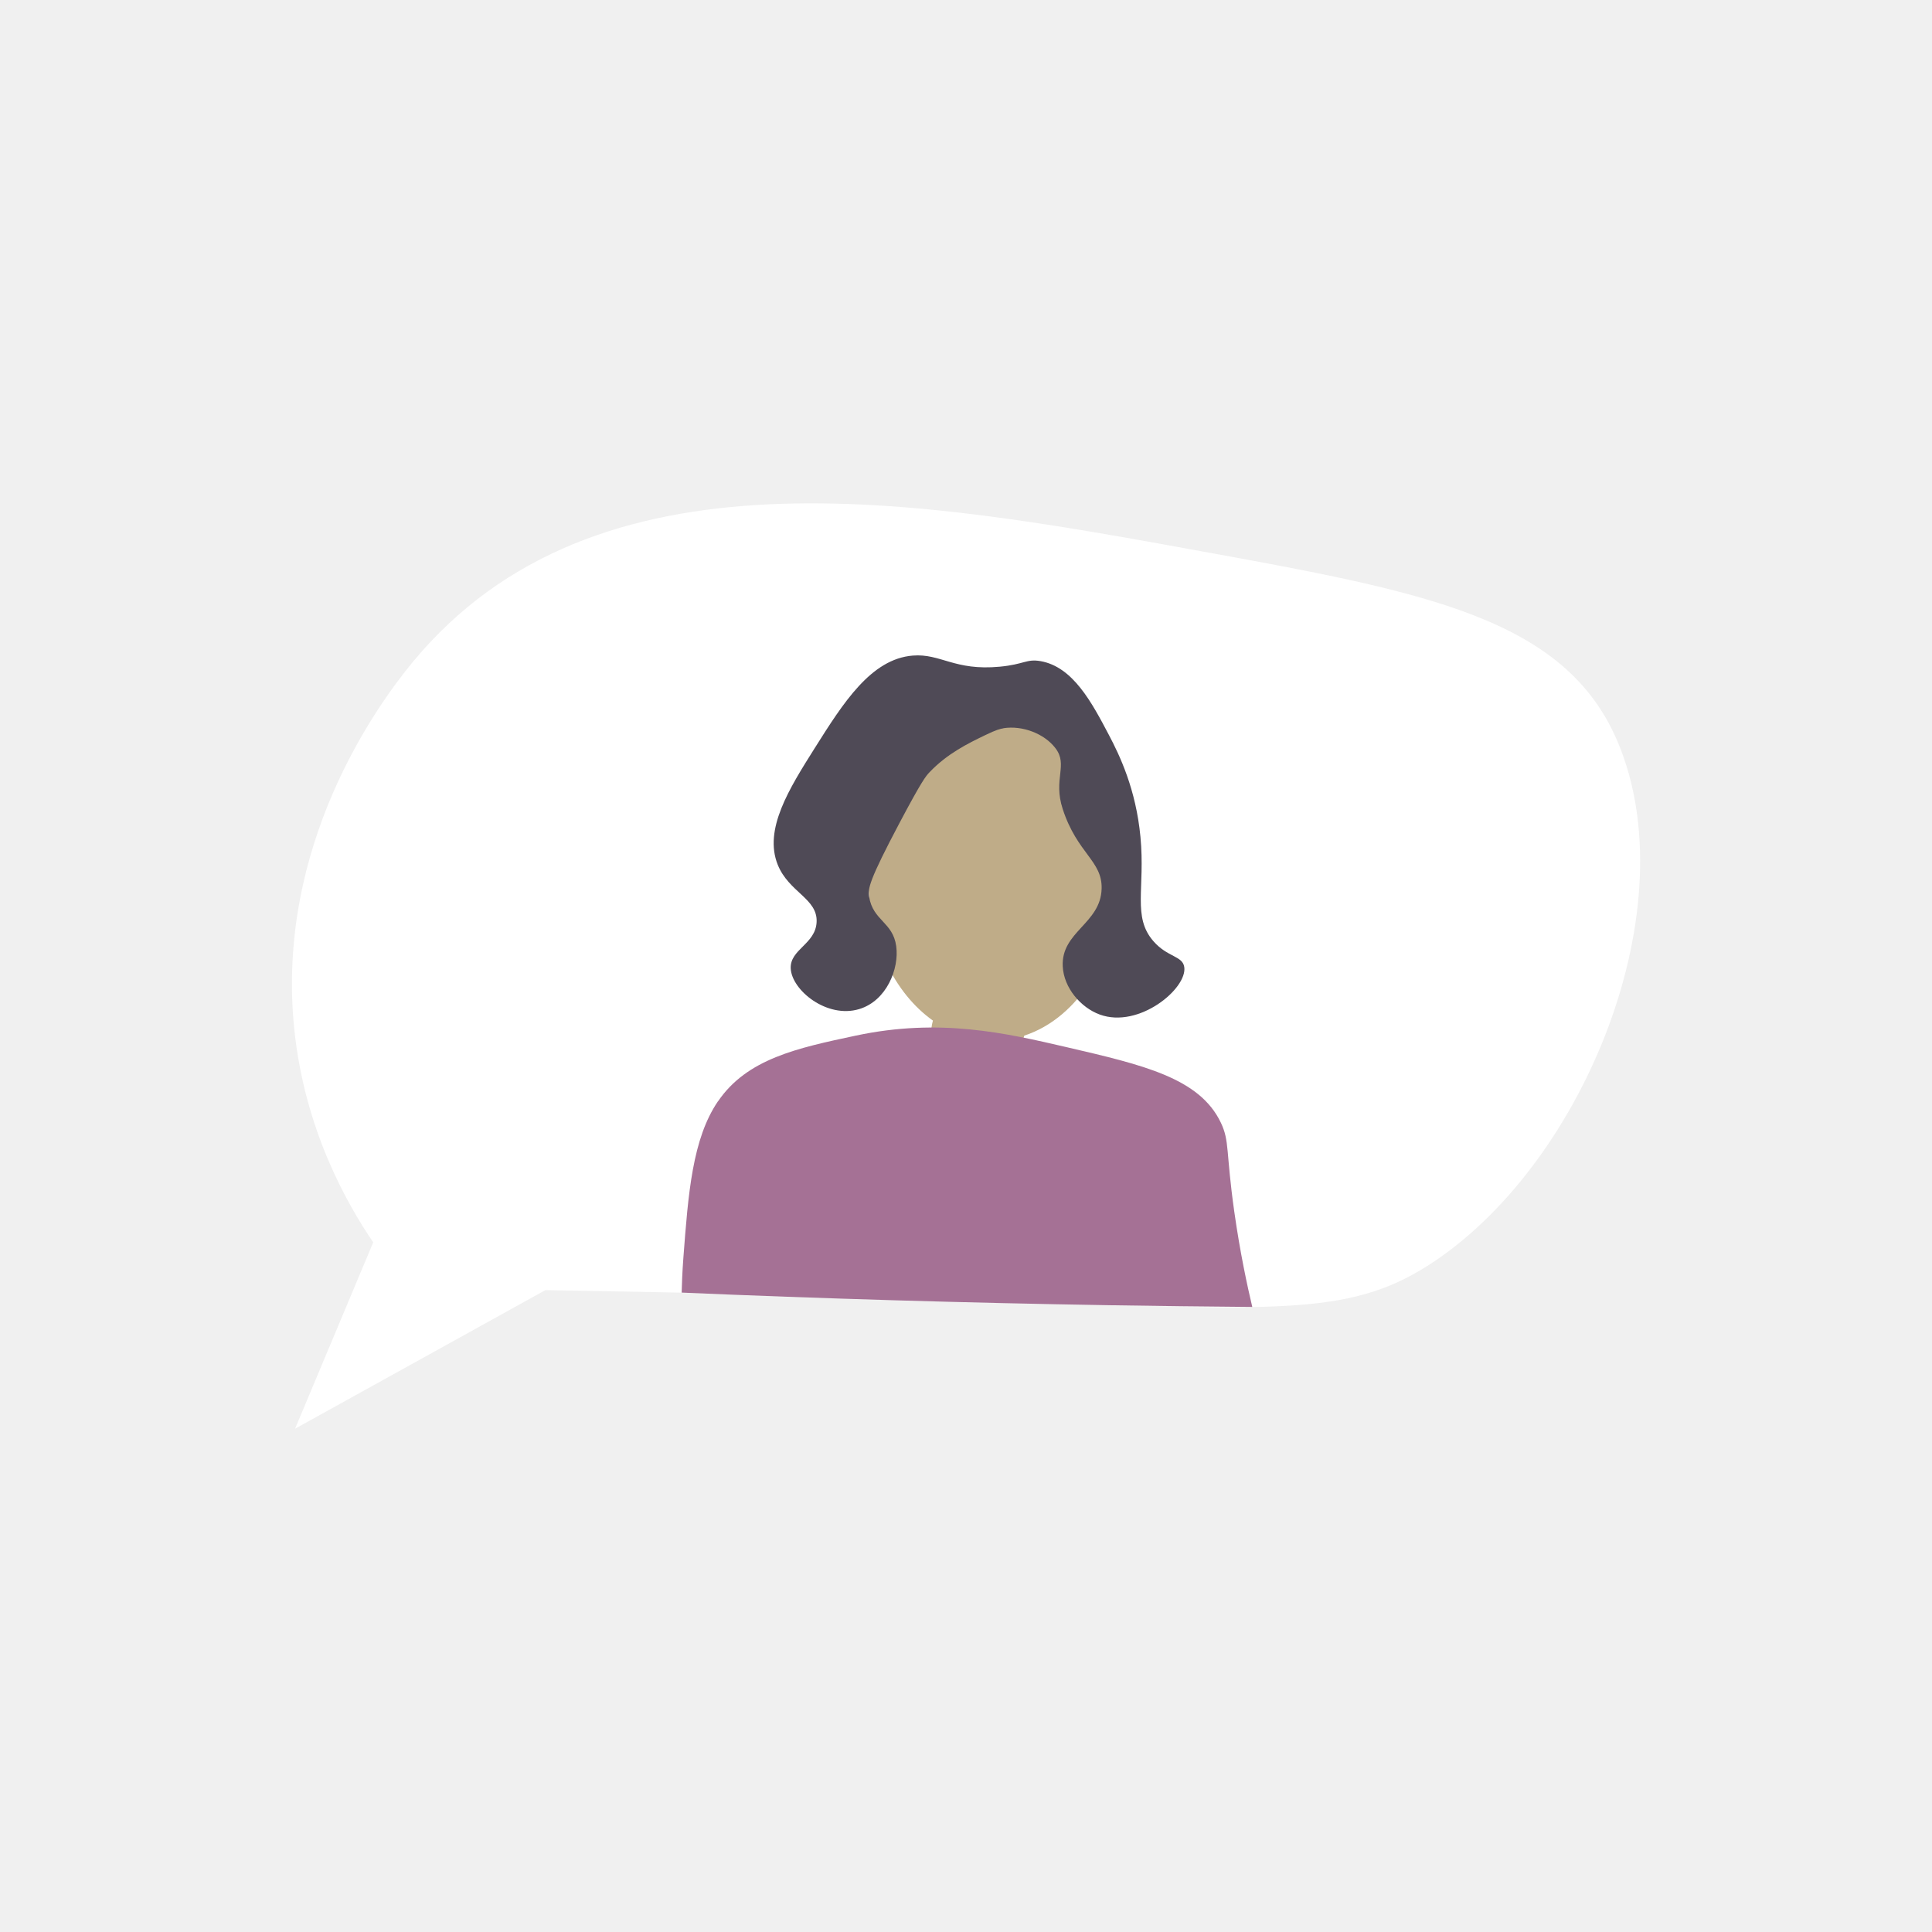
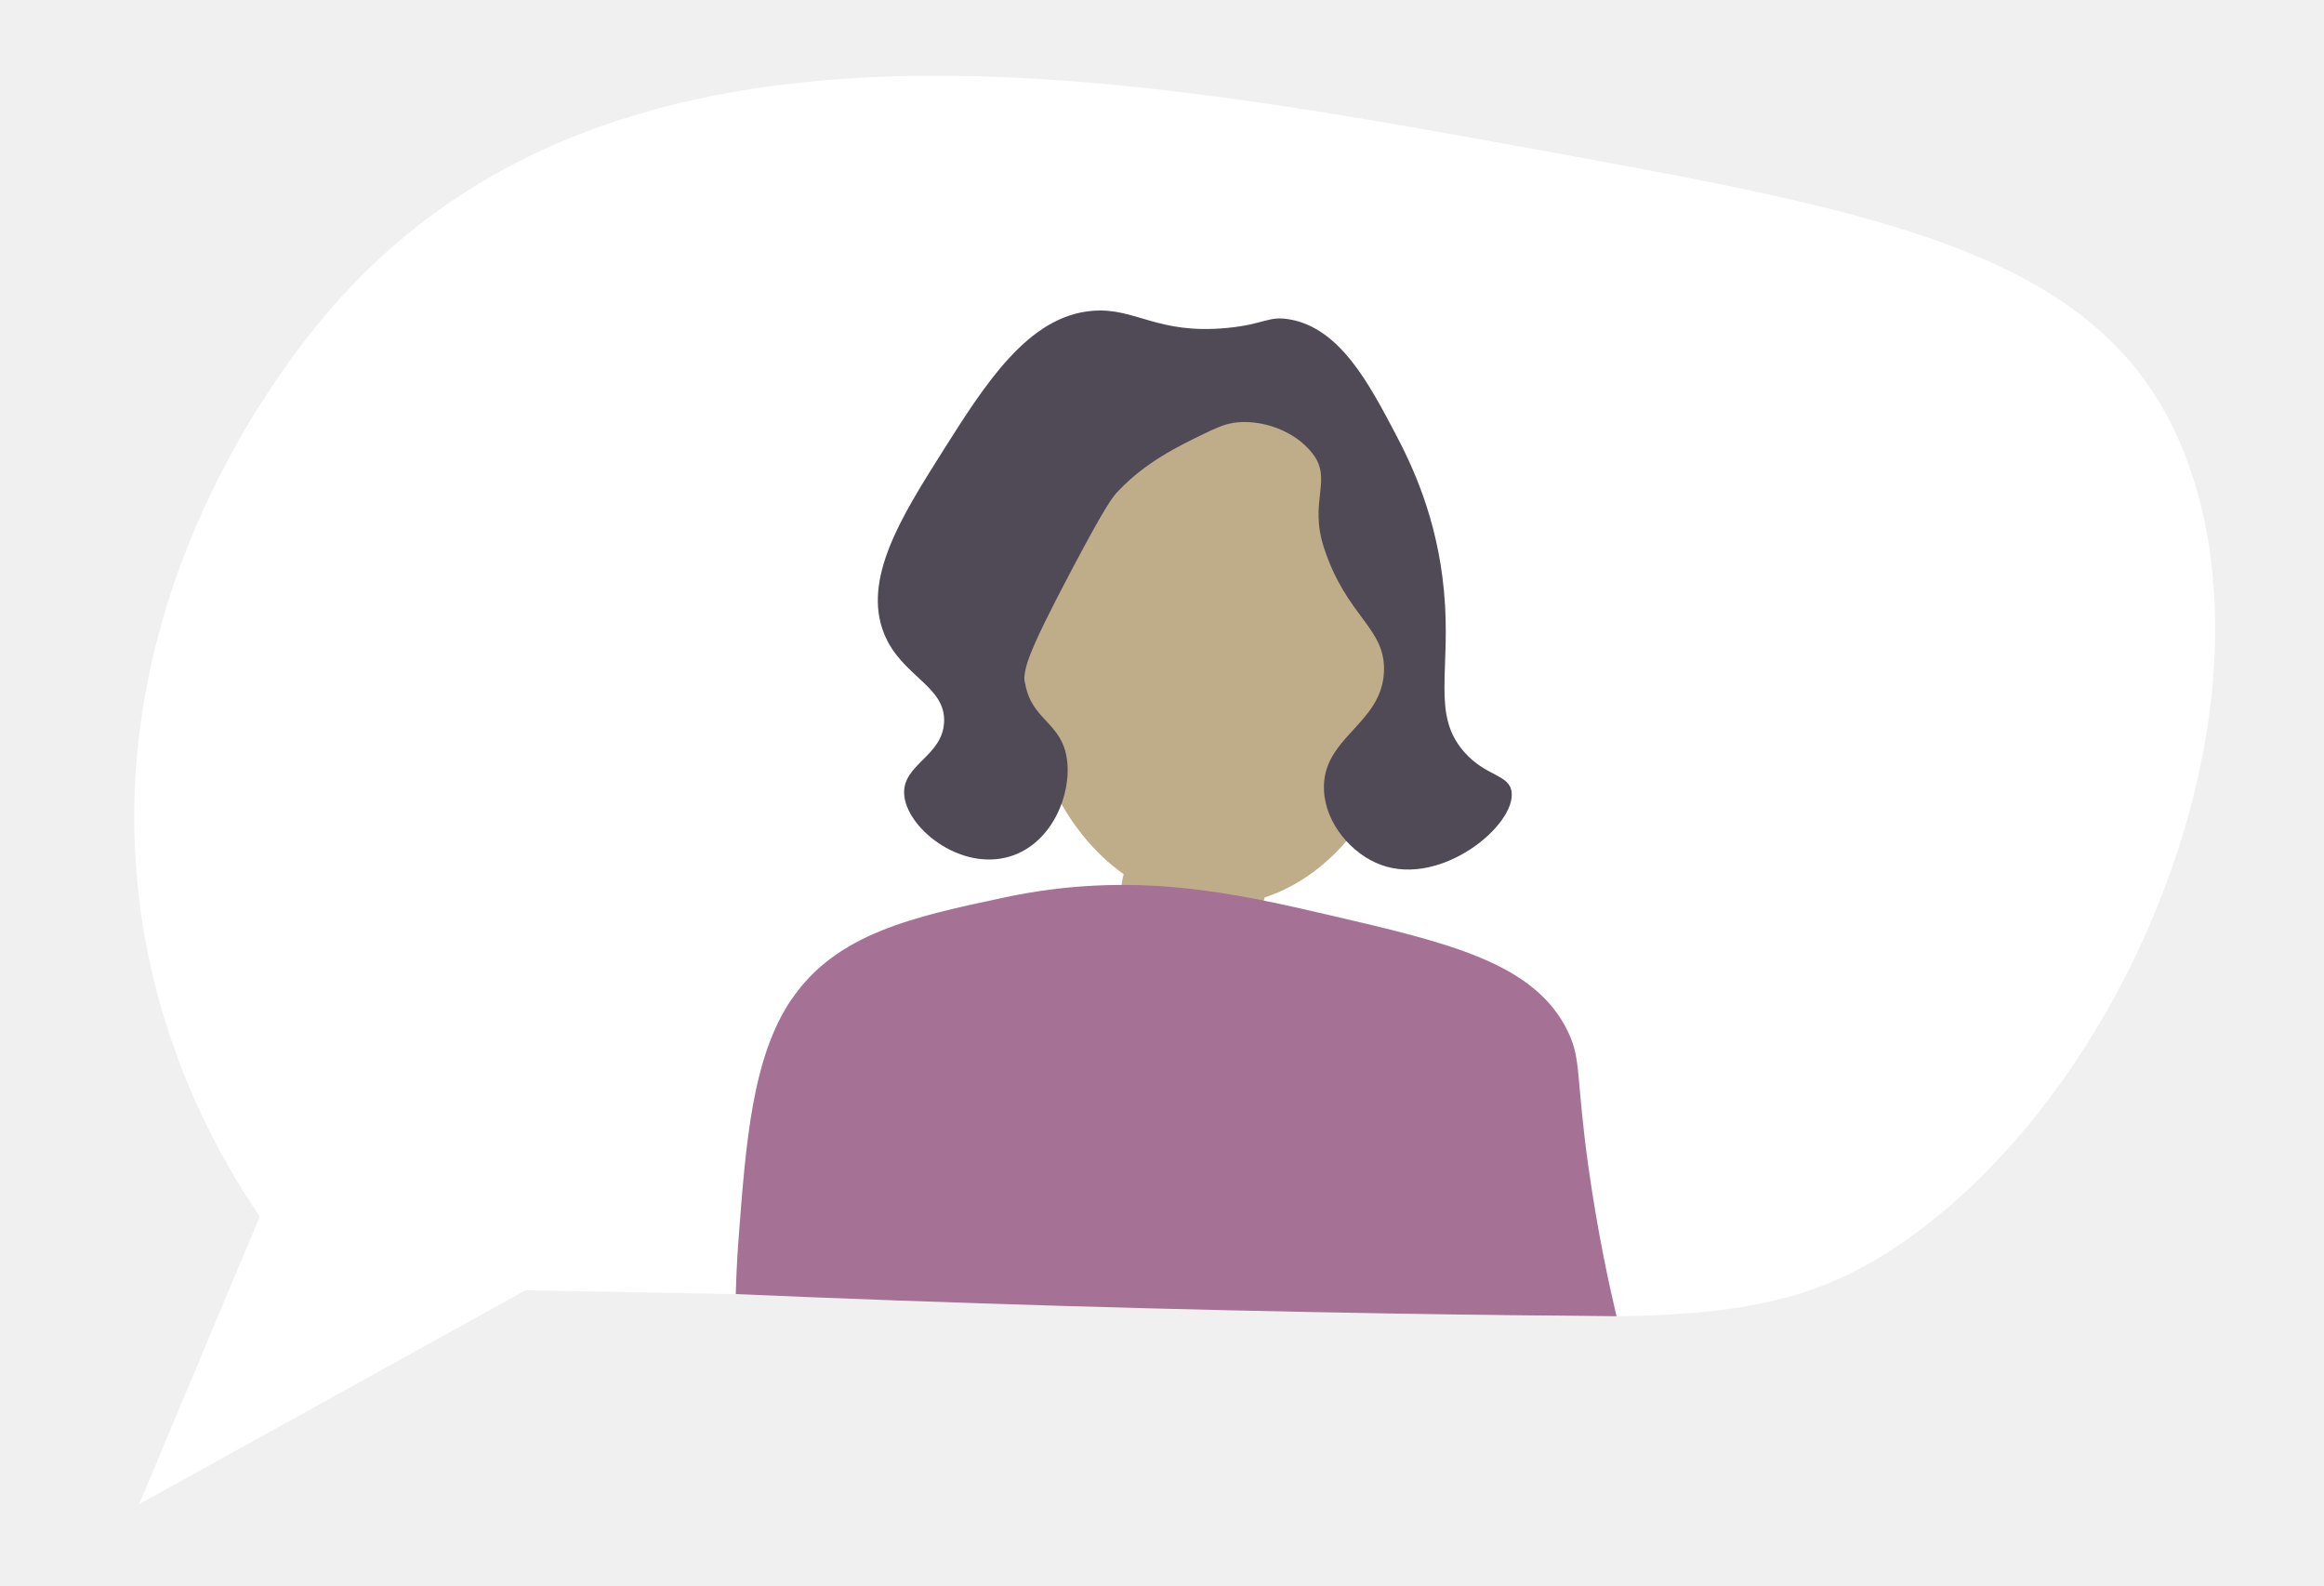
- <svg xmlns="http://www.w3.org/2000/svg" id="Laag_1" viewBox="0 0 400 400">
+ <svg xmlns="http://www.w3.org/2000/svg" id="Laag_1" viewBox="0 0 311.74 212.68">
  <defs>
    <style>.cls-1{fill:#fff;}.cls-2{fill:#a57195;}.cls-3{fill:#4f4a56;}.cls-4{fill:#bfac88;}</style>
  </defs>
-   <path class="cls-1" d="M77.27,257.22c-5.39,12.86-10.79,25.72-16.18,38.58,17.27-9.56,34.55-19.13,51.82-28.69,20.58,.33,56.37,1.02,101.81,2.5,51.09,1.66,65.63,2.74,82.34-8.52,31.29-21.09,52.34-73.46,37.83-107.58-10.92-25.68-40.12-30.99-86.42-39.42-58.61-10.67-125.17-22.79-163.01,22.97-7.52,9.09-28.41,38.01-24.54,75.95,2.13,20.86,10.91,36.2,16.36,44.22Z" />
+   <path class="cls-1" d="m34.84,163.18c-5.39,12.86-10.79,25.72-16.18,38.58,17.27-9.56,34.55-19.13,51.82-28.69,20.58.33,56.37,1.02,101.81,2.5,51.09,1.66,65.63,2.74,82.34-8.52,31.29-21.09,52.34-73.46,37.83-107.58-10.92-25.68-40.12-30.99-86.42-39.42C147.42,9.37,80.86-2.75,43.02,43.01c-7.52,9.09-28.41,38.01-24.54,75.95,2.13,20.86,10.91,36.2,16.36,44.22Z" />
  <g>
-     <path class="cls-4" d="M231.52,182.29c0-18.3-11.58-33.14-25.86-33.14s-25.86,14.84-25.86,33.14c0,12.49,5.39,23.36,13.35,29.01-.97,3.51-.12,7.74,2.23,10.65,3.14,3.88,9.17,5.68,12.26,3.58,.45-.31,1.11-.88,3.58-8.43,.35-1.08,.63-1.96,.85-2.69,11.19-3.65,19.46-16.65,19.46-32.12Z" />
+     <path class="cls-4" d="m189.1,88.25c0-18.3-11.58-33.14-25.86-33.14s-25.86,14.84-25.86,33.14c0,12.49,5.39,23.36,13.35,29.01-.97,3.51-.12,7.74,2.23,10.65,3.14,3.88,9.17,5.68,12.26,3.58.45-.31,1.11-.88,3.58-8.43.35-1.08.63-1.96.85-2.69,11.19-3.65,19.46-16.65,19.46-32.12Z" />
    <g>
-       <path class="cls-2" d="M148.65,228.03c6.02-8.83,16.4-11.04,28.55-13.62,17.39-3.7,31.06-.52,43.57,2.38,15.99,3.71,27.6,6.41,32,15.66,1.83,3.85,1,5.84,2.77,18.38,1.21,8.55,2.7,15.4,3.73,19.76-9.82-.08-19.68-.19-29.61-.36-29.99-.49-59.5-1.37-88.53-2.61,.04-1.7,.13-4.22,.36-7.26,1-13.24,1.86-24.57,7.15-32.34Z" />
-       <path class="cls-3" d="M207.74,150.79c-.59,.09-1.45,.28-3.8,1.43-3.46,1.67-7.8,3.78-11.49,7.66-.75,.78-1.59,1.77-6.13,10.34-6.45,12.18-6.65,13.77-6.38,15.44,.81,5,4.92,5.22,5.61,10.23,.65,4.67-1.98,11.31-7.66,13.03-6.7,2.02-13.99-3.92-14.18-8.43-.17-3.94,5.14-5.02,5.36-9.58,.24-4.88-5.74-6.14-8.05-11.88-2.94-7.32,2.38-15.76,7.66-24.14,5.9-9.36,11.65-18.47,20.31-19.16,5.79-.46,8.59,3.19,18.01,2.3,5.07-.48,5.52-1.66,8.43-1.15,6.72,1.18,10.61,8.55,14.18,15.33,2.19,4.16,5.58,11.2,6.51,21.07,1.01,10.7-1.72,16.53,2.68,21.58,2.91,3.35,6.04,3.01,6.39,5.36,.65,4.43-9.37,12.8-17.5,9.83-3.93-1.44-7.44-5.52-7.66-9.96-.37-7.2,7.85-8.84,8.05-16.09,.16-5.8-5.03-7.24-8.05-16.48-2.06-6.29,1.19-9.11-1.53-12.64-2.3-3-6.82-4.73-10.76-4.11Z" />
+       <path class="cls-2" d="m106.22,133.99c6.02-8.83,16.4-11.04,28.55-13.62,17.39-3.7,31.06-.52,43.57,2.38,15.99,3.71,27.6,6.41,32,15.66,1.83,3.85,1,5.84,2.77,18.38,1.21,8.55,2.7,15.4,3.73,19.76-9.82-.08-19.68-.19-29.61-.36-29.99-.49-59.5-1.37-88.53-2.61.04-1.7.13-4.22.36-7.26,1-13.24,1.86-24.57,7.15-32.34Z" />
+       <path class="cls-3" d="m165.31,56.75c-.59.09-1.45.28-3.8,1.43-3.46,1.67-7.8,3.78-11.49,7.66-.75.78-1.59,1.77-6.13,10.34-6.45,12.18-6.65,13.77-6.38,15.44.81,5,4.92,5.22,5.61,10.23.65,4.67-1.98,11.31-7.66,13.03-6.7,2.02-13.99-3.92-14.18-8.43-.17-3.94,5.14-5.02,5.36-9.58.24-4.88-5.74-6.14-8.05-11.88-2.94-7.32,2.38-15.76,7.66-24.14,5.9-9.36,11.65-18.47,20.31-19.16,5.79-.46,8.59,3.19,18.01,2.3,5.07-.48,5.52-1.66,8.43-1.15,6.72,1.18,10.61,8.55,14.18,15.33,2.19,4.16,5.58,11.2,6.51,21.07,1.01,10.7-1.72,16.53,2.68,21.58,2.91,3.35,6.04,3.01,6.39,5.36.65,4.43-9.37,12.8-17.5,9.83-3.93-1.44-7.44-5.52-7.66-9.96-.37-7.2,7.85-8.84,8.05-16.09.16-5.8-5.03-7.24-8.05-16.48-2.06-6.29,1.19-9.11-1.53-12.64-2.3-3-6.82-4.73-10.76-4.11Z" />
    </g>
  </g>
</svg>
